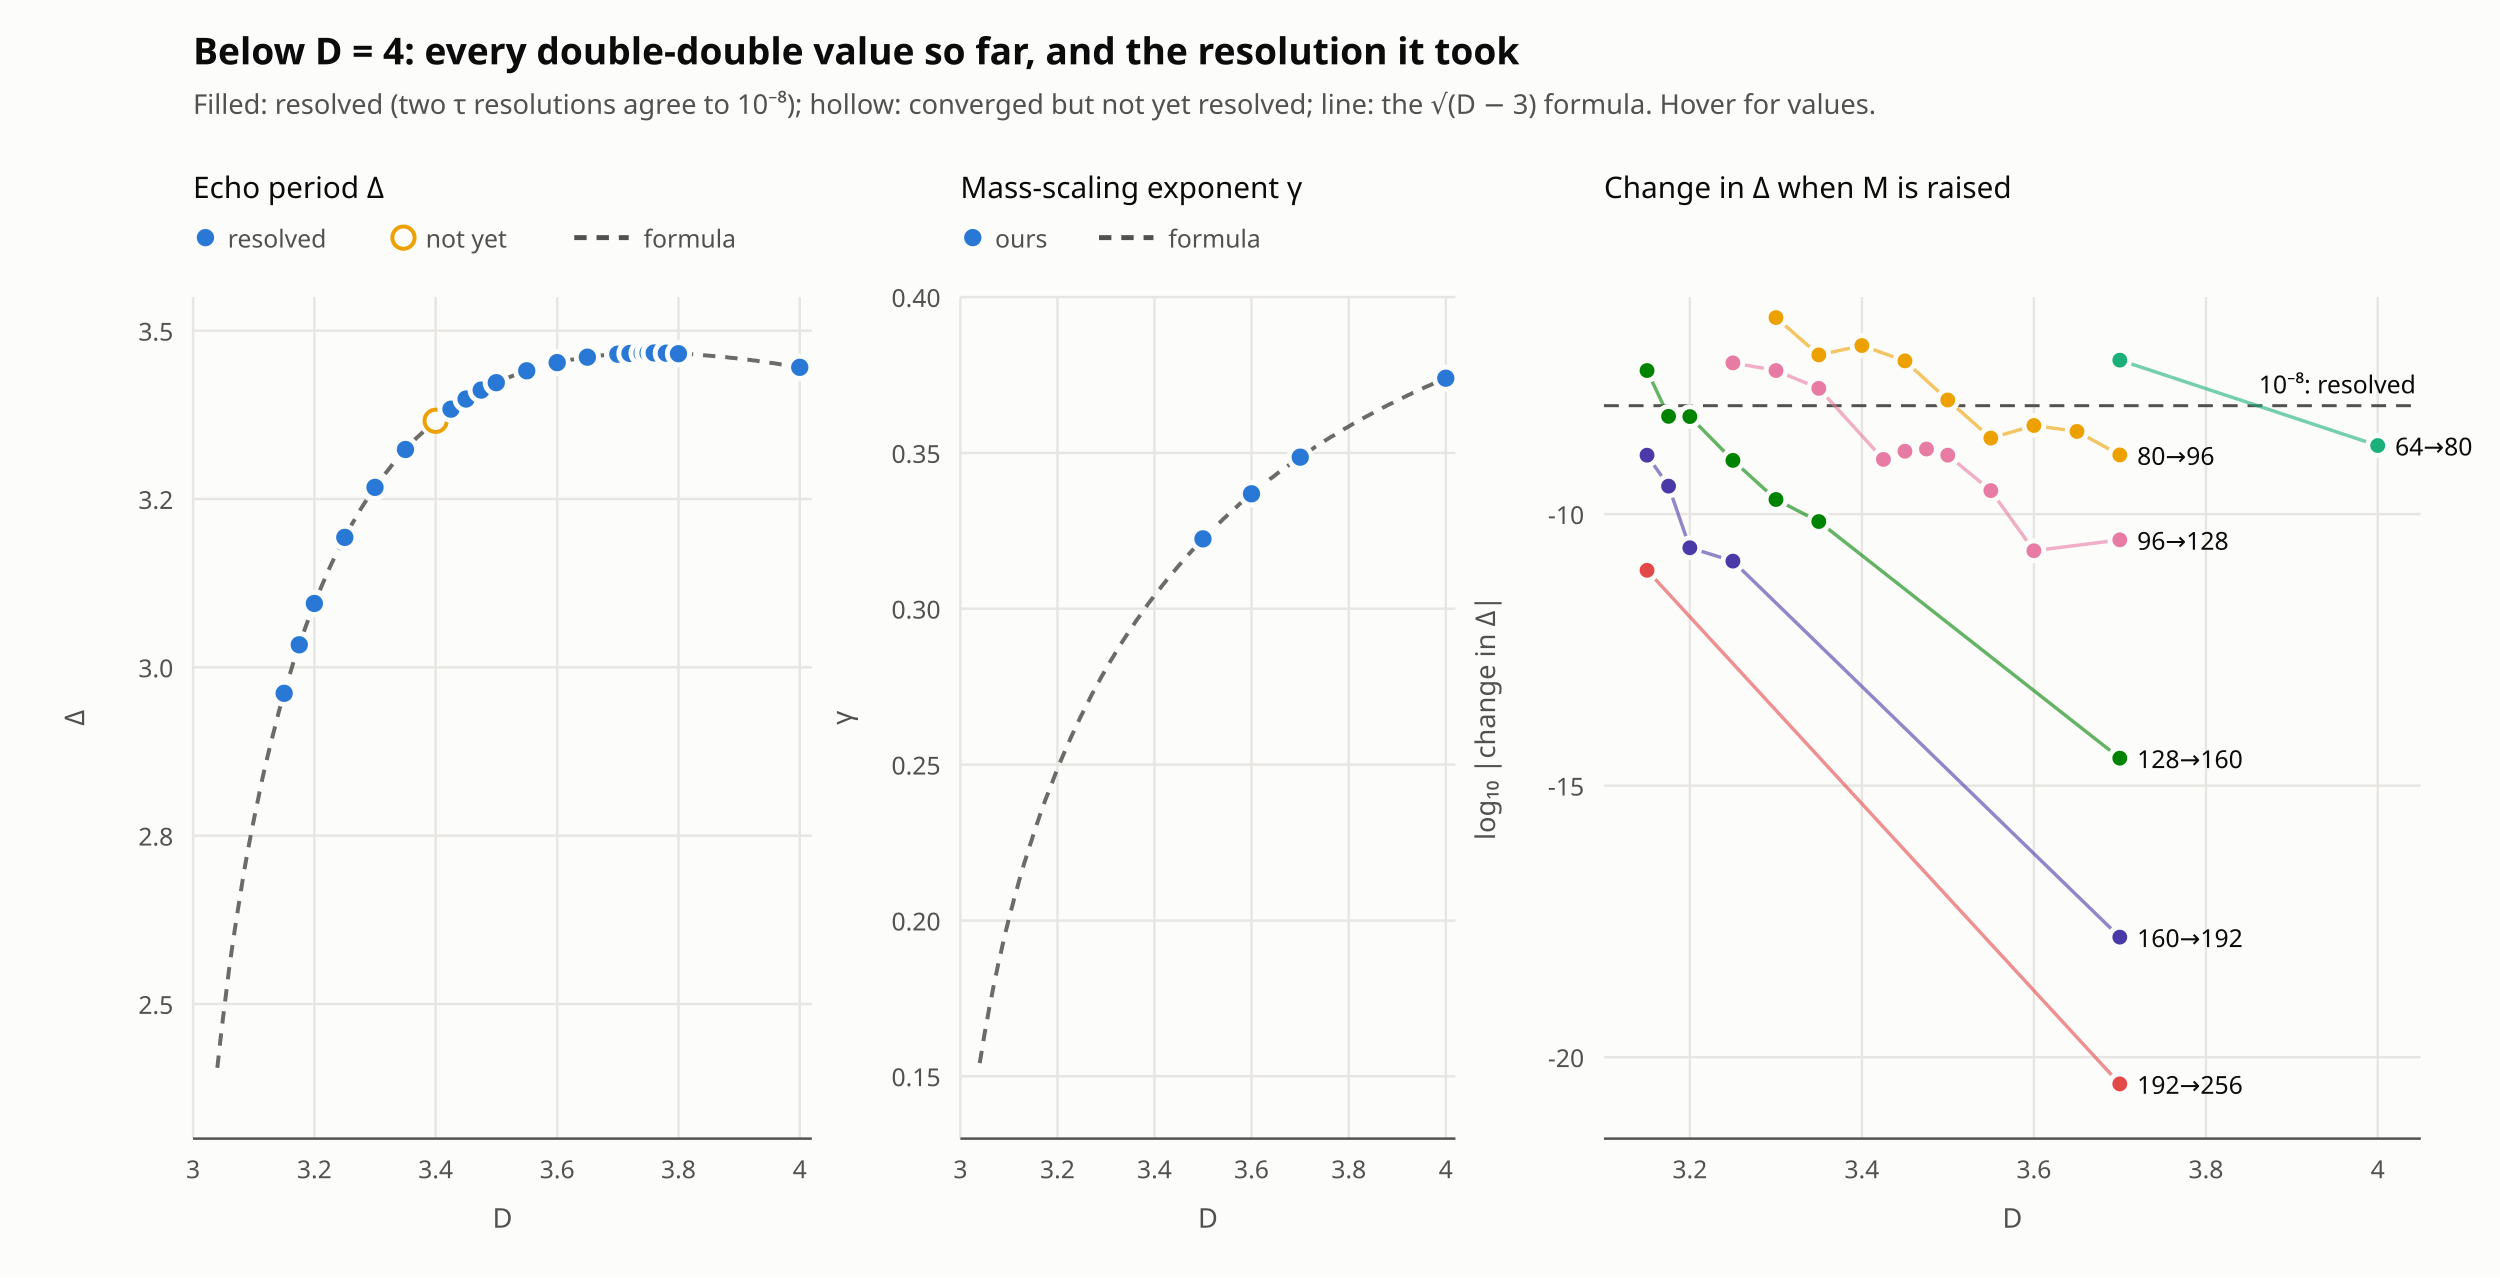
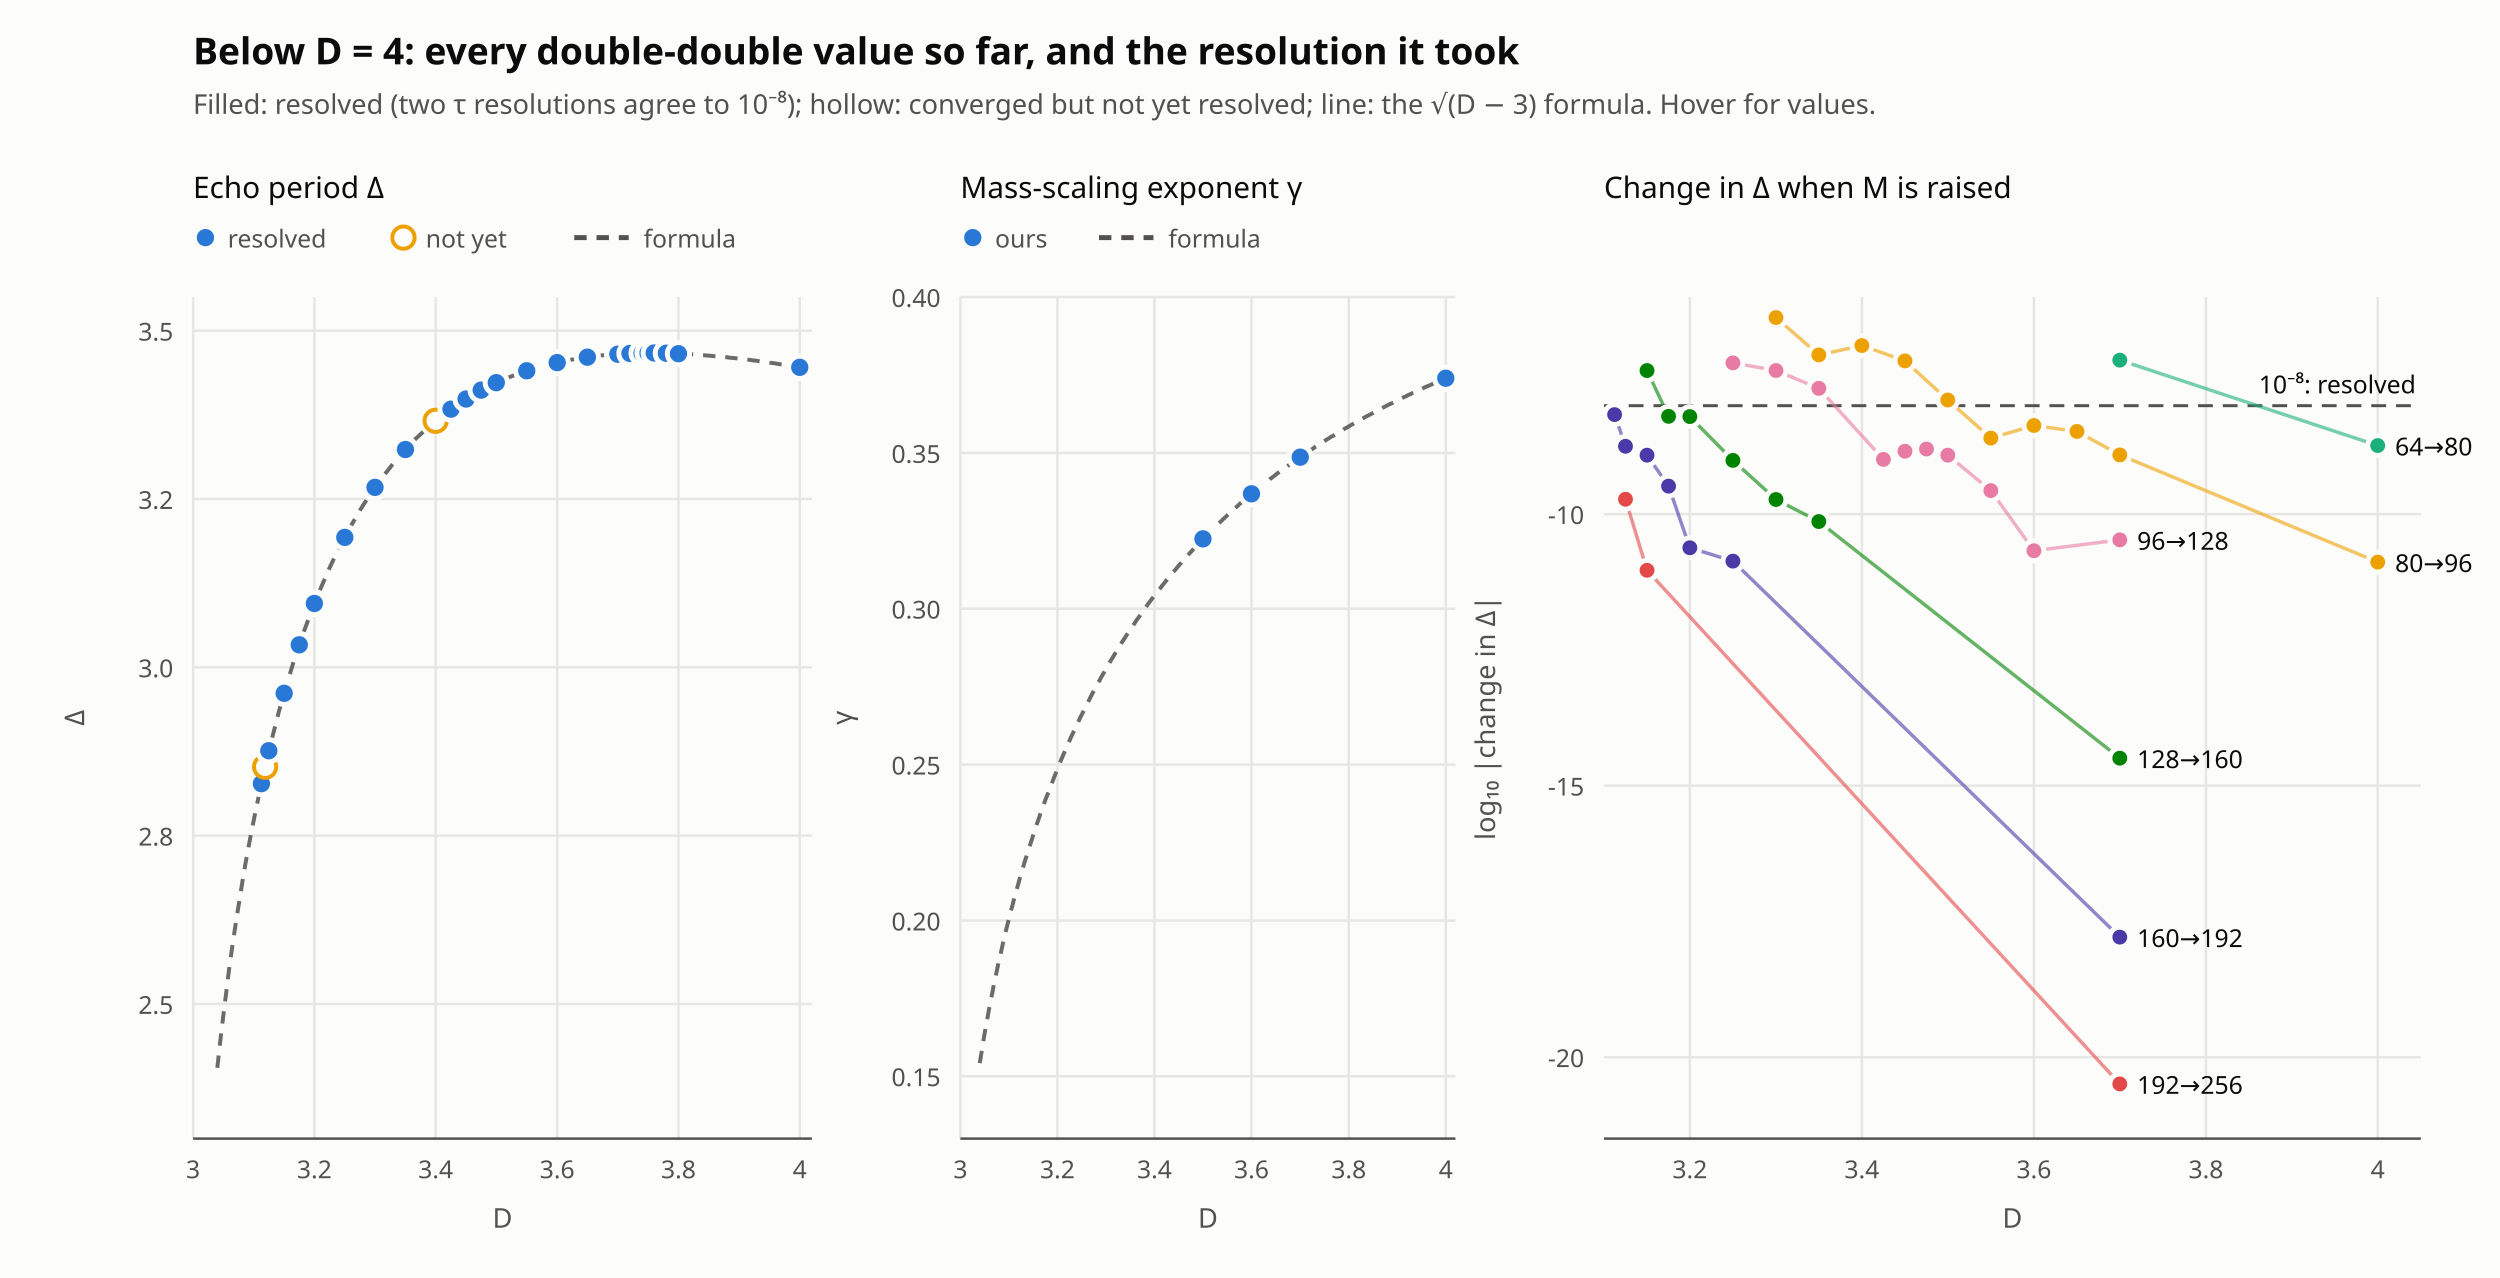
<svg xmlns="http://www.w3.org/2000/svg" width="1010" height="516" viewBox="0 0 1010 516" font-family="system-ui, sans-serif">
  <style>@media (prefers-color-scheme: dark){[fill="#fcfcfb"]{fill:#201f1d}[stroke="#fcfcfb"]{stroke:#201f1d}[fill="#0b0b0b"]{fill:#e8e6e3}[stroke="#0b0b0b"]{stroke:#e8e6e3}[fill="#52514e"]{fill:#a8a49d}[stroke="#52514e"]{stroke:#a8a49d}[fill="#e7e6e2"]{fill:#343230}[stroke="#e7e6e2"]{stroke:#343230}[fill="#efeeea"]{fill:#2a2927}[stroke="#efeeea"]{stroke:#2a2927}[fill="#eb6834"]{fill:#dd5c26}[stroke="#eb6834"]{stroke:#dd5c26}[fill="#7a7668"]{fill:#948e82}[stroke="#7a7668"]{stroke:#948e82}}</style>
  <rect width="1010" height="516" fill="#fcfcfb" />
  <text x="78.0" y="26.0" font-size="15" fill="#0b0b0b" text-anchor="start" font-weight="bold">Below D = 4: every double-double value so far, and the resolution it took</text>
  <text x="78.0" y="46.0" font-size="11" fill="#52514e" text-anchor="start" font-weight="normal">Filled: resolved (two τ resolutions agree to 10⁻⁸); hollow: converged but not yet resolved; line: the √(D − 3) formula. Hover for values.</text>
  <text x="78.0" y="80.0" font-size="12" fill="#0b0b0b" text-anchor="start" font-weight="normal">Echo period Δ</text>
  <line x1="78.0" y1="405.6" x2="328.0" y2="405.6" stroke="#e7e6e2" stroke-width="1" />
  <text x="70.0" y="409.6" font-size="10" fill="#52514e" text-anchor="end" font-weight="normal">2.5</text>
  <line x1="78.0" y1="337.6" x2="328.0" y2="337.6" stroke="#e7e6e2" stroke-width="1" />
  <text x="70.0" y="341.6" font-size="10" fill="#52514e" text-anchor="end" font-weight="normal">2.8</text>
  <line x1="78.0" y1="269.6" x2="328.0" y2="269.6" stroke="#e7e6e2" stroke-width="1" />
  <text x="70.0" y="273.6" font-size="10" fill="#52514e" text-anchor="end" font-weight="normal">3.0</text>
  <line x1="78.0" y1="201.6" x2="328.0" y2="201.6" stroke="#e7e6e2" stroke-width="1" />
  <text x="70.0" y="205.6" font-size="10" fill="#52514e" text-anchor="end" font-weight="normal">3.2</text>
  <line x1="78.0" y1="133.6" x2="328.0" y2="133.6" stroke="#e7e6e2" stroke-width="1" />
  <text x="70.0" y="137.6" font-size="10" fill="#52514e" text-anchor="end" font-weight="normal">3.5</text>
  <line x1="78.0" y1="120.0" x2="78.0" y2="460.0" stroke="#e7e6e2" stroke-width="1" />
  <text x="78.0" y="476.0" font-size="10" fill="#52514e" text-anchor="middle" font-weight="normal">3</text>
  <line x1="127.0" y1="120.0" x2="127.0" y2="460.0" stroke="#e7e6e2" stroke-width="1" />
  <text x="127.0" y="476.0" font-size="10" fill="#52514e" text-anchor="middle" font-weight="normal">3.2</text>
  <line x1="176.0" y1="120.0" x2="176.0" y2="460.0" stroke="#e7e6e2" stroke-width="1" />
  <text x="176.0" y="476.0" font-size="10" fill="#52514e" text-anchor="middle" font-weight="normal">3.4</text>
  <line x1="225.1" y1="120.0" x2="225.1" y2="460.0" stroke="#e7e6e2" stroke-width="1" />
  <text x="225.1" y="476.0" font-size="10" fill="#52514e" text-anchor="middle" font-weight="normal">3.6</text>
  <line x1="274.1" y1="120.0" x2="274.1" y2="460.0" stroke="#e7e6e2" stroke-width="1" />
  <text x="274.1" y="476.0" font-size="10" fill="#52514e" text-anchor="middle" font-weight="normal">3.8</text>
  <line x1="323.1" y1="120.0" x2="323.1" y2="460.0" stroke="#e7e6e2" stroke-width="1" />
  <text x="323.1" y="476.0" font-size="10" fill="#52514e" text-anchor="middle" font-weight="normal">4</text>
  <line x1="78.0" y1="460.0" x2="328.0" y2="460.0" stroke="#52514e" stroke-width="1" />
  <text x="203.0" y="496.0" font-size="11" fill="#52514e" text-anchor="middle" font-weight="normal">D</text>
  <text x="34.0" y="290.0" font-size="11" fill="#52514e" text-anchor="middle" transform="rotate(-90 34.0 290.0)">Δ</text>
  <path d="M87.8,431.4 L89.0,420.5 L90.2,410.4 L91.4,400.9 L92.5,391.9 L93.7,383.4 L94.9,375.3 L96.1,367.6 L97.3,360.2 L98.4,353.2 L99.6,346.5 L100.8,340.1 L102.0,333.9 L103.2,328.0 L104.4,322.3 L105.5,316.8 L106.7,311.5 L107.9,306.4 L109.1,301.5 L110.3,296.7 L111.5,292.2 L112.6,287.7 L113.8,283.5 L115.0,279.3 L116.2,275.3 L117.4,271.4 L118.5,267.7 L119.7,264.0 L120.9,260.5 L122.1,257.1 L123.3,253.7 L124.5,250.5 L125.6,247.4 L126.8,244.3 L128.0,241.4 L129.2,238.5 L130.4,235.7 L131.6,233.0 L132.7,230.4 L133.9,227.8 L135.1,225.3 L136.3,222.9 L137.5,220.5 L138.6,218.3 L139.8,216.0 L141.0,213.9 L142.2,211.7 L143.4,209.7 L144.6,207.7 L145.7,205.7 L146.9,203.8 L148.1,202.0 L149.3,200.2 L150.5,198.4 L151.7,196.7 L152.8,195.1 L154.0,193.5 L155.2,191.9 L156.4,190.4 L157.6,188.9 L158.7,187.4 L159.9,186.0 L161.1,184.6 L162.3,183.3 L163.5,182.0 L164.7,180.7 L165.8,179.4 L167.0,178.2 L168.2,177.0 L169.4,175.9 L170.6,174.8 L171.8,173.7 L172.9,172.6 L174.1,171.6 L175.3,170.6 L176.5,169.6 L177.7,168.7 L178.8,167.7 L180.0,166.8 L181.2,166.0 L182.4,165.1 L183.6,164.3 L184.8,163.5 L185.9,162.7 L187.1,161.9 L188.3,161.2 L189.5,160.4 L190.7,159.7 L191.9,159.1 L193.0,158.4 L194.2,157.7 L195.4,157.1 L196.6,156.5 L197.8,155.9 L198.9,155.3 L200.1,154.8 L201.3,154.3 L202.5,153.7 L203.7,153.2 L204.9,152.7 L206.0,152.3 L207.2,151.8 L208.4,151.3 L209.6,150.9 L210.8,150.5 L212.0,150.1 L213.1,149.7 L214.3,149.3 L215.5,149.0 L216.7,148.6 L217.9,148.3 L219.0,147.9 L220.2,147.6 L221.4,147.3 L222.6,147.0 L223.8,146.8 L225.0,146.5 L226.1,146.2 L227.3,146.0 L228.5,145.7 L229.7,145.5 L230.9,145.3 L232.1,145.1 L233.2,144.9 L234.4,144.7 L235.6,144.5 L236.8,144.4 L238.0,144.2 L239.1,144.0 L240.3,143.9 L241.5,143.8 L242.7,143.6 L243.9,143.5 L245.1,143.4 L246.2,143.3 L247.4,143.2 L248.6,143.1 L249.8,143.1 L251.0,143.0 L252.2,142.9 L253.3,142.9 L254.5,142.8 L255.7,142.8 L256.9,142.7 L258.1,142.7 L259.2,142.7 L260.4,142.7 L261.6,142.6 L262.8,142.6 L264.0,142.6 L265.2,142.6 L266.3,142.7 L267.5,142.7 L268.7,142.7 L269.9,142.7 L271.1,142.8 L272.3,142.8 L273.4,142.8 L274.6,142.9 L275.8,143.0 L277.0,143.0 L278.2,143.1 L279.3,143.1 L280.5,143.2 L281.7,143.3 L282.9,143.4 L284.1,143.5 L285.3,143.6 L286.4,143.7 L287.6,143.8 L288.8,143.9 L290.0,144.0 L291.2,144.1 L292.4,144.2 L293.5,144.3 L294.7,144.5 L295.9,144.6 L297.1,144.7 L298.3,144.9 L299.5,145.0 L300.6,145.1 L301.8,145.3 L303.0,145.4 L304.2,145.6 L305.4,145.7 L306.5,145.9 L307.7,146.1 L308.9,146.2 L310.1,146.4 L311.3,146.6 L312.5,146.7 L313.6,146.9 L314.8,147.1 L316.0,147.3 L317.2,147.5 L318.4,147.7 L319.6,147.8 L320.7,148.0 L321.9,148.2 L323.1,148.4" fill="none" stroke="#52514e" stroke-width="1.6" stroke-opacity="0.85" stroke-linejoin="round" stroke-dasharray="5 4" />
  <g>
+     <circle cx="105.6" cy="316.6" r="4.5" fill="#2a78d6" stroke="#fcfcfb" stroke-width="2" />
+   </g>
+   <g>
+     <circle cx="107.1" cy="309.8" r="4.5" fill="#fcfcfb" stroke="#eda100" stroke-width="1.6" />
+   </g>
+   <g>
+     <circle cx="108.6" cy="303.3" r="4.5" fill="#2a78d6" stroke="#fcfcfb" stroke-width="2" />
+   </g>
+   <g>
    <circle cx="114.8" cy="280.1" r="4.5" fill="#2a78d6" stroke="#fcfcfb" stroke-width="2" />
  </g>
  <g>
    <circle cx="120.9" cy="260.5" r="4.5" fill="#2a78d6" stroke="#fcfcfb" stroke-width="2" />
  </g>
  <g>
    <circle cx="127.0" cy="243.8" r="4.5" fill="#2a78d6" stroke="#fcfcfb" stroke-width="2" />
  </g>
  <g>
    <circle cx="139.3" cy="217.1" r="4.5" fill="#2a78d6" stroke="#fcfcfb" stroke-width="2" />
  </g>
  <g>
    <circle cx="151.5" cy="196.9" r="4.5" fill="#2a78d6" stroke="#fcfcfb" stroke-width="2" />
  </g>
  <g>
    <circle cx="163.8" cy="181.6" r="4.5" fill="#2a78d6" stroke="#fcfcfb" stroke-width="2" />
  </g>
  <g>
    <circle cx="176.0" cy="170.0" r="4.5" fill="#fcfcfb" stroke="#eda100" stroke-width="1.6" />
  </g>
  <g>
    <circle cx="182.2" cy="165.3" r="4.5" fill="#2a78d6" stroke="#fcfcfb" stroke-width="2" />
  </g>
  <g>
    <circle cx="188.3" cy="161.2" r="4.5" fill="#2a78d6" stroke="#fcfcfb" stroke-width="2" />
  </g>
  <g>
    <circle cx="194.4" cy="157.6" r="4.5" fill="#2a78d6" stroke="#fcfcfb" stroke-width="2" />
  </g>
  <g>
    <circle cx="200.5" cy="154.6" r="4.5" fill="#2a78d6" stroke="#fcfcfb" stroke-width="2" />
  </g>
  <g>
    <circle cx="212.8" cy="149.8" r="4.5" fill="#2a78d6" stroke="#fcfcfb" stroke-width="2" />
  </g>
  <g>
    <circle cx="225.1" cy="146.5" r="4.5" fill="#2a78d6" stroke="#fcfcfb" stroke-width="2" />
  </g>
  <g>
    <circle cx="237.3" cy="144.3" r="4.5" fill="#2a78d6" stroke="#fcfcfb" stroke-width="2" />
  </g>
  <g>
    <circle cx="249.6" cy="143.1" r="4.5" fill="#2a78d6" stroke="#fcfcfb" stroke-width="2" />
  </g>
  <g>
    <circle cx="254.5" cy="142.8" r="4.5" fill="#2a78d6" stroke="#fcfcfb" stroke-width="2" />
  </g>
  <g>
    <circle cx="259.4" cy="142.7" r="4.5" fill="#2a78d6" stroke="#fcfcfb" stroke-width="2" />
  </g>
  <g>
    <circle cx="261.8" cy="142.6" r="4.5" fill="#2a78d6" stroke="#fcfcfb" stroke-width="2" />
  </g>
  <g>
    <circle cx="264.3" cy="142.6" r="4.5" fill="#2a78d6" stroke="#fcfcfb" stroke-width="2" />
  </g>
  <g>
    <circle cx="269.2" cy="142.7" r="4.5" fill="#2a78d6" stroke="#fcfcfb" stroke-width="2" />
  </g>
  <g>
    <circle cx="274.1" cy="142.9" r="4.5" fill="#2a78d6" stroke="#fcfcfb" stroke-width="2" />
  </g>
  <g>
    <circle cx="323.1" cy="148.4" r="4.5" fill="#2a78d6" stroke="#fcfcfb" stroke-width="2" />
  </g>
  <g>
    <circle cx="83.0" cy="96.0" r="4.5" fill="#2a78d6" stroke="#fcfcfb" stroke-width="2" />
  </g>
  <text x="92.0" y="100.0" font-size="10" fill="#52514e" text-anchor="start" font-weight="normal">resolved</text>
  <g>
    <circle cx="163.0" cy="96.0" r="4.5" fill="#fcfcfb" stroke="#eda100" stroke-width="1.6" />
  </g>
  <text x="172.0" y="100.0" font-size="10" fill="#52514e" text-anchor="start" font-weight="normal">not yet</text>
  <line x1="232.0" y1="96.0" x2="254.0" y2="96.0" stroke="#52514e" stroke-width="2" stroke-dasharray="5 4" />
  <text x="260.0" y="100.0" font-size="10" fill="#52514e" text-anchor="start" font-weight="normal">formula</text>
  <text x="388.0" y="80.0" font-size="12" fill="#0b0b0b" text-anchor="start" font-weight="normal">Mass-scaling exponent γ</text>
  <line x1="388.0" y1="434.8" x2="588.0" y2="434.8" stroke="#e7e6e2" stroke-width="1" />
  <text x="380.0" y="438.8" font-size="10" fill="#52514e" text-anchor="end" font-weight="normal">0.15</text>
  <line x1="388.0" y1="371.9" x2="588.0" y2="371.9" stroke="#e7e6e2" stroke-width="1" />
  <text x="380.0" y="375.9" font-size="10" fill="#52514e" text-anchor="end" font-weight="normal">0.20</text>
  <line x1="388.0" y1="308.9" x2="588.0" y2="308.9" stroke="#e7e6e2" stroke-width="1" />
  <text x="380.0" y="312.9" font-size="10" fill="#52514e" text-anchor="end" font-weight="normal">0.25</text>
  <line x1="388.0" y1="245.9" x2="588.0" y2="245.9" stroke="#e7e6e2" stroke-width="1" />
  <text x="380.0" y="249.9" font-size="10" fill="#52514e" text-anchor="end" font-weight="normal">0.30</text>
  <line x1="388.0" y1="183.0" x2="588.0" y2="183.0" stroke="#e7e6e2" stroke-width="1" />
  <text x="380.0" y="187.0" font-size="10" fill="#52514e" text-anchor="end" font-weight="normal">0.35</text>
  <line x1="388.0" y1="120.0" x2="588.0" y2="120.0" stroke="#e7e6e2" stroke-width="1" />
  <text x="380.0" y="124.0" font-size="10" fill="#52514e" text-anchor="end" font-weight="normal">0.40</text>
  <line x1="388.0" y1="120.0" x2="388.0" y2="460.0" stroke="#e7e6e2" stroke-width="1" />
  <text x="388.0" y="476.0" font-size="10" fill="#52514e" text-anchor="middle" font-weight="normal">3</text>
  <line x1="427.2" y1="120.0" x2="427.2" y2="460.0" stroke="#e7e6e2" stroke-width="1" />
  <text x="427.2" y="476.0" font-size="10" fill="#52514e" text-anchor="middle" font-weight="normal">3.2</text>
  <line x1="466.4" y1="120.0" x2="466.4" y2="460.0" stroke="#e7e6e2" stroke-width="1" />
  <text x="466.4" y="476.0" font-size="10" fill="#52514e" text-anchor="middle" font-weight="normal">3.4</text>
  <line x1="505.6" y1="120.0" x2="505.6" y2="460.0" stroke="#e7e6e2" stroke-width="1" />
  <text x="505.6" y="476.0" font-size="10" fill="#52514e" text-anchor="middle" font-weight="normal">3.6</text>
  <line x1="544.9" y1="120.0" x2="544.9" y2="460.0" stroke="#e7e6e2" stroke-width="1" />
  <text x="544.9" y="476.0" font-size="10" fill="#52514e" text-anchor="middle" font-weight="normal">3.8</text>
  <line x1="584.1" y1="120.0" x2="584.1" y2="460.0" stroke="#e7e6e2" stroke-width="1" />
  <text x="584.1" y="476.0" font-size="10" fill="#52514e" text-anchor="middle" font-weight="normal">4</text>
  <line x1="388.0" y1="460.0" x2="588.0" y2="460.0" stroke="#52514e" stroke-width="1" />
  <text x="488.0" y="496.0" font-size="11" fill="#52514e" text-anchor="middle" font-weight="normal">D</text>
  <text x="344.0" y="290.0" font-size="11" fill="#52514e" text-anchor="middle" transform="rotate(-90 344.0 290.0)">γ</text>
  <path d="M395.8,429.5 L396.8,423.6 L397.7,418.0 L398.7,412.6 L399.6,407.5 L400.6,402.6 L401.5,397.9 L402.5,393.3 L403.4,388.9 L404.4,384.7 L405.3,380.6 L406.2,376.7 L407.2,372.8 L408.1,369.1 L409.1,365.5 L410.0,361.9 L411.0,358.5 L411.9,355.2 L412.9,351.9 L413.8,348.7 L414.8,345.6 L415.7,342.6 L416.7,339.7 L417.6,336.8 L418.5,334.0 L419.5,331.2 L420.4,328.5 L421.4,325.8 L422.3,323.2 L423.3,320.7 L424.2,318.2 L425.2,315.8 L426.1,313.4 L427.1,311.0 L428.0,308.7 L428.9,306.5 L429.9,304.2 L430.8,302.1 L431.8,299.9 L432.7,297.8 L433.7,295.7 L434.6,293.7 L435.6,291.7 L436.5,289.7 L437.5,287.8 L438.4,285.9 L439.4,284.0 L440.3,282.2 L441.2,280.4 L442.2,278.6 L443.1,276.8 L444.1,275.1 L445.0,273.4 L446.0,271.7 L446.9,270.0 L447.9,268.4 L448.8,266.8 L449.8,265.2 L450.7,263.7 L451.7,262.1 L452.6,260.6 L453.5,259.1 L454.5,257.6 L455.4,256.2 L456.4,254.7 L457.3,253.3 L458.3,251.9 L459.2,250.5 L460.2,249.2 L461.1,247.8 L462.1,246.5 L463.0,245.2 L463.9,243.9 L464.9,242.6 L465.8,241.4 L466.8,240.1 L467.7,238.9 L468.7,237.7 L469.6,236.5 L470.6,235.3 L471.5,234.1 L472.5,233.0 L473.4,231.8 L474.4,230.7 L475.3,229.6 L476.2,228.5 L477.2,227.4 L478.1,226.3 L479.1,225.2 L480.0,224.2 L481.0,223.1 L481.9,222.1 L482.9,221.1 L483.8,220.1 L484.8,219.1 L485.7,218.1 L486.7,217.1 L487.6,216.1 L488.5,215.2 L489.5,214.2 L490.4,213.3 L491.4,212.4 L492.3,211.5 L493.3,210.6 L494.2,209.7 L495.2,208.8 L496.1,207.9 L497.1,207.0 L498.0,206.2 L498.9,205.3 L499.9,204.5 L500.8,203.6 L501.8,202.8 L502.7,202.0 L503.7,201.2 L504.6,200.4 L505.6,199.6 L506.5,198.8 L507.5,198.0 L508.4,197.3 L509.4,196.5 L510.3,195.7 L511.2,195.0 L512.2,194.3 L513.1,193.5 L514.1,192.8 L515.0,192.1 L516.0,191.3 L516.9,190.6 L517.9,189.9 L518.8,189.2 L519.8,188.6 L520.7,187.9 L521.6,187.2 L522.6,186.5 L523.5,185.9 L524.5,185.2 L525.4,184.5 L526.4,183.9 L527.3,183.2 L528.3,182.6 L529.2,182.0 L530.2,181.4 L531.1,180.7 L532.1,180.1 L533.0,179.5 L533.9,178.9 L534.9,178.3 L535.8,177.7 L536.8,177.1 L537.7,176.5 L538.7,176.0 L539.6,175.4 L540.6,174.8 L541.5,174.2 L542.5,173.7 L543.4,173.1 L544.4,172.6 L545.3,172.0 L546.2,171.5 L547.2,170.9 L548.1,170.4 L549.1,169.9 L550.0,169.3 L551.0,168.8 L551.9,168.3 L552.9,167.8 L553.8,167.3 L554.8,166.8 L555.7,166.3 L556.6,165.8 L557.6,165.3 L558.5,164.8 L559.5,164.3 L560.4,163.8 L561.4,163.3 L562.3,162.9 L563.3,162.4 L564.2,161.9 L565.2,161.4 L566.1,161.0 L567.1,160.5 L568.0,160.1 L568.9,159.6 L569.9,159.2 L570.8,158.7 L571.8,158.3 L572.7,157.8 L573.7,157.4 L574.6,157.0 L575.6,156.5 L576.5,156.1 L577.5,155.7 L578.4,155.3 L579.3,154.8 L580.3,154.4 L581.2,154.0 L582.2,153.6 L583.1,153.2 L584.1,152.8" fill="none" stroke="#52514e" stroke-width="1.6" stroke-opacity="0.85" stroke-linejoin="round" stroke-dasharray="5 4" />
  <g>
    <circle cx="486.0" cy="217.7" r="4.5" fill="#2a78d6" stroke="#fcfcfb" stroke-width="2" />
  </g>
  <g>
    <circle cx="505.6" cy="199.5" r="4.5" fill="#2a78d6" stroke="#fcfcfb" stroke-width="2" />
  </g>
  <g>
    <circle cx="525.3" cy="184.7" r="4.5" fill="#2a78d6" stroke="#fcfcfb" stroke-width="2" />
  </g>
  <g>
    <circle cx="584.1" cy="152.8" r="4.5" fill="#2a78d6" stroke="#fcfcfb" stroke-width="2" />
  </g>
  <g>
    <circle cx="393.0" cy="96.0" r="4.5" fill="#2a78d6" stroke="#fcfcfb" stroke-width="2" />
  </g>
  <text x="402.0" y="100.0" font-size="10" fill="#52514e" text-anchor="start" font-weight="normal">ours</text>
  <line x1="444.0" y1="96.0" x2="466.0" y2="96.0" stroke="#52514e" stroke-width="2" stroke-dasharray="5 4" />
  <text x="472.0" y="100.0" font-size="10" fill="#52514e" text-anchor="start" font-weight="normal">formula</text>
  <text x="648.0" y="80.0" font-size="12" fill="#0b0b0b" text-anchor="start" font-weight="normal">Change in Δ when M is raised</text>
  <line x1="648.0" y1="427.1" x2="978.0" y2="427.1" stroke="#e7e6e2" stroke-width="1" />
  <text x="640.0" y="431.1" font-size="10" fill="#52514e" text-anchor="end" font-weight="normal">-20</text>
  <line x1="648.0" y1="317.4" x2="978.0" y2="317.4" stroke="#e7e6e2" stroke-width="1" />
  <text x="640.0" y="321.4" font-size="10" fill="#52514e" text-anchor="end" font-weight="normal">-15</text>
  <line x1="648.0" y1="207.7" x2="978.0" y2="207.7" stroke="#e7e6e2" stroke-width="1" />
  <text x="640.0" y="211.7" font-size="10" fill="#52514e" text-anchor="end" font-weight="normal">-10</text>
  <line x1="682.7" y1="120.0" x2="682.7" y2="460.0" stroke="#e7e6e2" stroke-width="1" />
  <text x="682.7" y="476.0" font-size="10" fill="#52514e" text-anchor="middle" font-weight="normal">3.2</text>
  <line x1="752.2" y1="120.0" x2="752.2" y2="460.0" stroke="#e7e6e2" stroke-width="1" />
  <text x="752.2" y="476.0" font-size="10" fill="#52514e" text-anchor="middle" font-weight="normal">3.4</text>
  <line x1="821.7" y1="120.0" x2="821.7" y2="460.0" stroke="#e7e6e2" stroke-width="1" />
  <text x="821.7" y="476.0" font-size="10" fill="#52514e" text-anchor="middle" font-weight="normal">3.6</text>
  <line x1="891.2" y1="120.0" x2="891.2" y2="460.0" stroke="#e7e6e2" stroke-width="1" />
  <text x="891.2" y="476.0" font-size="10" fill="#52514e" text-anchor="middle" font-weight="normal">3.8</text>
  <line x1="960.6" y1="120.0" x2="960.6" y2="460.0" stroke="#e7e6e2" stroke-width="1" />
  <text x="960.6" y="476.0" font-size="10" fill="#52514e" text-anchor="middle" font-weight="normal">4</text>
  <line x1="648.0" y1="460.0" x2="978.0" y2="460.0" stroke="#52514e" stroke-width="1" />
  <text x="813.0" y="496.0" font-size="11" fill="#52514e" text-anchor="middle" font-weight="normal">D</text>
  <text x="604.0" y="290.0" font-size="11" fill="#52514e" text-anchor="middle" transform="rotate(-90 604.0 290.0)">log₁₀ |change in Δ|</text>
  <line x1="648.0" y1="163.9" x2="978.0" y2="163.9" stroke="#52514e" stroke-width="1.2" stroke-dasharray="6 4" />
  <text x="976.0" y="158.9" font-size="10" fill="#0b0b0b" text-anchor="end" font-weight="normal">10⁻⁸: resolved</text>
  <path d="M856.4,145.5 L960.6,180.0" fill="none" stroke="#1baf7a" stroke-width="1.4" stroke-opacity="0.6" stroke-linejoin="round" />
  <g>
    <circle cx="856.4" cy="145.5" r="4" fill="#1baf7a" stroke="#fcfcfb" stroke-width="2" />
  </g>
  <g>
    <circle cx="960.6" cy="180.0" r="4" fill="#1baf7a" stroke="#fcfcfb" stroke-width="2" />
  </g>
  <text x="967.6" y="184.0" font-size="10" fill="#0b0b0b" text-anchor="start" font-weight="normal">64→80</text>
-   <path d="M717.5,128.3 L734.8,143.4 L752.2,139.6 L769.6,145.8 L786.9,161.6 L804.3,177.0 L821.7,171.9 L839.1,174.3 L856.4,183.8" fill="none" stroke="#eda100" stroke-width="1.4" stroke-opacity="0.6" stroke-linejoin="round" />
+   <path d="M717.5,128.3 L734.8,143.4 L752.2,139.6 L769.6,145.8 L786.9,161.6 L804.3,177.0 L821.7,171.9 L839.1,174.3 L856.4,183.8 L960.6,227.1" fill="none" stroke="#eda100" stroke-width="1.4" stroke-opacity="0.6" stroke-linejoin="round" />
  <g>
    <circle cx="717.5" cy="128.3" r="4" fill="#eda100" stroke="#fcfcfb" stroke-width="2" />
  </g>
  <g>
    <circle cx="734.8" cy="143.4" r="4" fill="#eda100" stroke="#fcfcfb" stroke-width="2" />
  </g>
  <g>
    <circle cx="752.2" cy="139.6" r="4" fill="#eda100" stroke="#fcfcfb" stroke-width="2" />
  </g>
  <g>
    <circle cx="769.6" cy="145.8" r="4" fill="#eda100" stroke="#fcfcfb" stroke-width="2" />
  </g>
  <g>
    <circle cx="786.9" cy="161.6" r="4" fill="#eda100" stroke="#fcfcfb" stroke-width="2" />
  </g>
  <g>
    <circle cx="804.3" cy="177.0" r="4" fill="#eda100" stroke="#fcfcfb" stroke-width="2" />
  </g>
  <g>
    <circle cx="821.7" cy="171.9" r="4" fill="#eda100" stroke="#fcfcfb" stroke-width="2" />
  </g>
  <g>
    <circle cx="839.1" cy="174.3" r="4" fill="#eda100" stroke="#fcfcfb" stroke-width="2" />
  </g>
  <g>
    <circle cx="856.4" cy="183.8" r="4" fill="#eda100" stroke="#fcfcfb" stroke-width="2" />
  </g>
-   <text x="863.4" y="187.8" font-size="10" fill="#0b0b0b" text-anchor="start" font-weight="normal">80→96</text>
+   <g>
+     <circle cx="960.6" cy="227.1" r="4" fill="#eda100" stroke="#fcfcfb" stroke-width="2" />
+   </g>
+   <text x="967.6" y="231.1" font-size="10" fill="#0b0b0b" text-anchor="start" font-weight="normal">80→96</text>
  <path d="M700.1,146.6 L717.5,149.7 L734.8,156.9 L760.9,185.6 L769.6,182.3 L778.3,181.4 L786.9,183.9 L804.3,198.2 L821.7,222.5 L856.4,218.1" fill="none" stroke="#e87ba4" stroke-width="1.4" stroke-opacity="0.6" stroke-linejoin="round" />
  <g>
    <circle cx="700.1" cy="146.6" r="4" fill="#e87ba4" stroke="#fcfcfb" stroke-width="2" />
  </g>
  <g>
    <circle cx="717.5" cy="149.7" r="4" fill="#e87ba4" stroke="#fcfcfb" stroke-width="2" />
  </g>
  <g>
    <circle cx="734.8" cy="156.9" r="4" fill="#e87ba4" stroke="#fcfcfb" stroke-width="2" />
  </g>
  <g>
    <circle cx="760.9" cy="185.6" r="4" fill="#e87ba4" stroke="#fcfcfb" stroke-width="2" />
  </g>
  <g>
    <circle cx="769.6" cy="182.3" r="4" fill="#e87ba4" stroke="#fcfcfb" stroke-width="2" />
  </g>
  <g>
    <circle cx="778.3" cy="181.4" r="4" fill="#e87ba4" stroke="#fcfcfb" stroke-width="2" />
  </g>
  <g>
    <circle cx="786.9" cy="183.9" r="4" fill="#e87ba4" stroke="#fcfcfb" stroke-width="2" />
  </g>
  <g>
    <circle cx="804.3" cy="198.2" r="4" fill="#e87ba4" stroke="#fcfcfb" stroke-width="2" />
  </g>
  <g>
    <circle cx="821.7" cy="222.5" r="4" fill="#e87ba4" stroke="#fcfcfb" stroke-width="2" />
  </g>
  <g>
    <circle cx="856.4" cy="218.1" r="4" fill="#e87ba4" stroke="#fcfcfb" stroke-width="2" />
  </g>
  <text x="863.4" y="222.1" font-size="10" fill="#0b0b0b" text-anchor="start" font-weight="normal">96→128</text>
  <path d="M665.4,149.7 L674.1,168.2 L682.7,168.3 L700.1,186.0 L717.5,201.8 L734.8,210.7 L856.4,306.3" fill="none" stroke="#008300" stroke-width="1.4" stroke-opacity="0.6" stroke-linejoin="round" />
  <g>
    <circle cx="665.4" cy="149.7" r="4" fill="#008300" stroke="#fcfcfb" stroke-width="2" />
  </g>
  <g>
    <circle cx="674.1" cy="168.2" r="4" fill="#008300" stroke="#fcfcfb" stroke-width="2" />
  </g>
  <g>
    <circle cx="682.7" cy="168.3" r="4" fill="#008300" stroke="#fcfcfb" stroke-width="2" />
  </g>
  <g>
    <circle cx="700.1" cy="186.0" r="4" fill="#008300" stroke="#fcfcfb" stroke-width="2" />
  </g>
  <g>
    <circle cx="717.5" cy="201.8" r="4" fill="#008300" stroke="#fcfcfb" stroke-width="2" />
  </g>
  <g>
    <circle cx="734.8" cy="210.7" r="4" fill="#008300" stroke="#fcfcfb" stroke-width="2" />
  </g>
  <g>
    <circle cx="856.4" cy="306.3" r="4" fill="#008300" stroke="#fcfcfb" stroke-width="2" />
  </g>
  <text x="863.4" y="310.3" font-size="10" fill="#0b0b0b" text-anchor="start" font-weight="normal">128→160</text>
-   <path d="M665.4,183.9 L674.1,196.4 L682.7,221.3 L700.1,226.7 L856.4,378.6" fill="none" stroke="#4a3aa7" stroke-width="1.4" stroke-opacity="0.6" stroke-linejoin="round" />
+   <path d="M652.3,167.5 L656.7,180.3 L665.4,183.9 L674.1,196.4 L682.7,221.3 L700.1,226.7 L856.4,378.6" fill="none" stroke="#4a3aa7" stroke-width="1.4" stroke-opacity="0.6" stroke-linejoin="round" />
+   <g>
+     <circle cx="652.3" cy="167.5" r="4" fill="#4a3aa7" stroke="#fcfcfb" stroke-width="2" />
+   </g>
+   <g>
+     <circle cx="656.7" cy="180.3" r="4" fill="#4a3aa7" stroke="#fcfcfb" stroke-width="2" />
+   </g>
  <g>
    <circle cx="665.4" cy="183.9" r="4" fill="#4a3aa7" stroke="#fcfcfb" stroke-width="2" />
  </g>
  <g>
    <circle cx="674.1" cy="196.4" r="4" fill="#4a3aa7" stroke="#fcfcfb" stroke-width="2" />
  </g>
  <g>
    <circle cx="682.7" cy="221.3" r="4" fill="#4a3aa7" stroke="#fcfcfb" stroke-width="2" />
  </g>
  <g>
    <circle cx="700.1" cy="226.7" r="4" fill="#4a3aa7" stroke="#fcfcfb" stroke-width="2" />
  </g>
  <g>
    <circle cx="856.4" cy="378.6" r="4" fill="#4a3aa7" stroke="#fcfcfb" stroke-width="2" />
  </g>
  <text x="863.4" y="382.6" font-size="10" fill="#0b0b0b" text-anchor="start" font-weight="normal">160→192</text>
-   <path d="M665.4,230.4 L856.4,437.9" fill="none" stroke="#e34948" stroke-width="1.4" stroke-opacity="0.6" stroke-linejoin="round" />
+   <path d="M656.7,201.7 L665.4,230.4 L856.4,437.9" fill="none" stroke="#e34948" stroke-width="1.4" stroke-opacity="0.6" stroke-linejoin="round" />
+   <g>
+     <circle cx="656.7" cy="201.7" r="4" fill="#e34948" stroke="#fcfcfb" stroke-width="2" />
+   </g>
  <g>
    <circle cx="665.4" cy="230.4" r="4" fill="#e34948" stroke="#fcfcfb" stroke-width="2" />
  </g>
  <g>
    <circle cx="856.4" cy="437.9" r="4" fill="#e34948" stroke="#fcfcfb" stroke-width="2" />
  </g>
  <text x="863.4" y="441.9" font-size="10" fill="#0b0b0b" text-anchor="start" font-weight="normal">192→256</text>
</svg>
